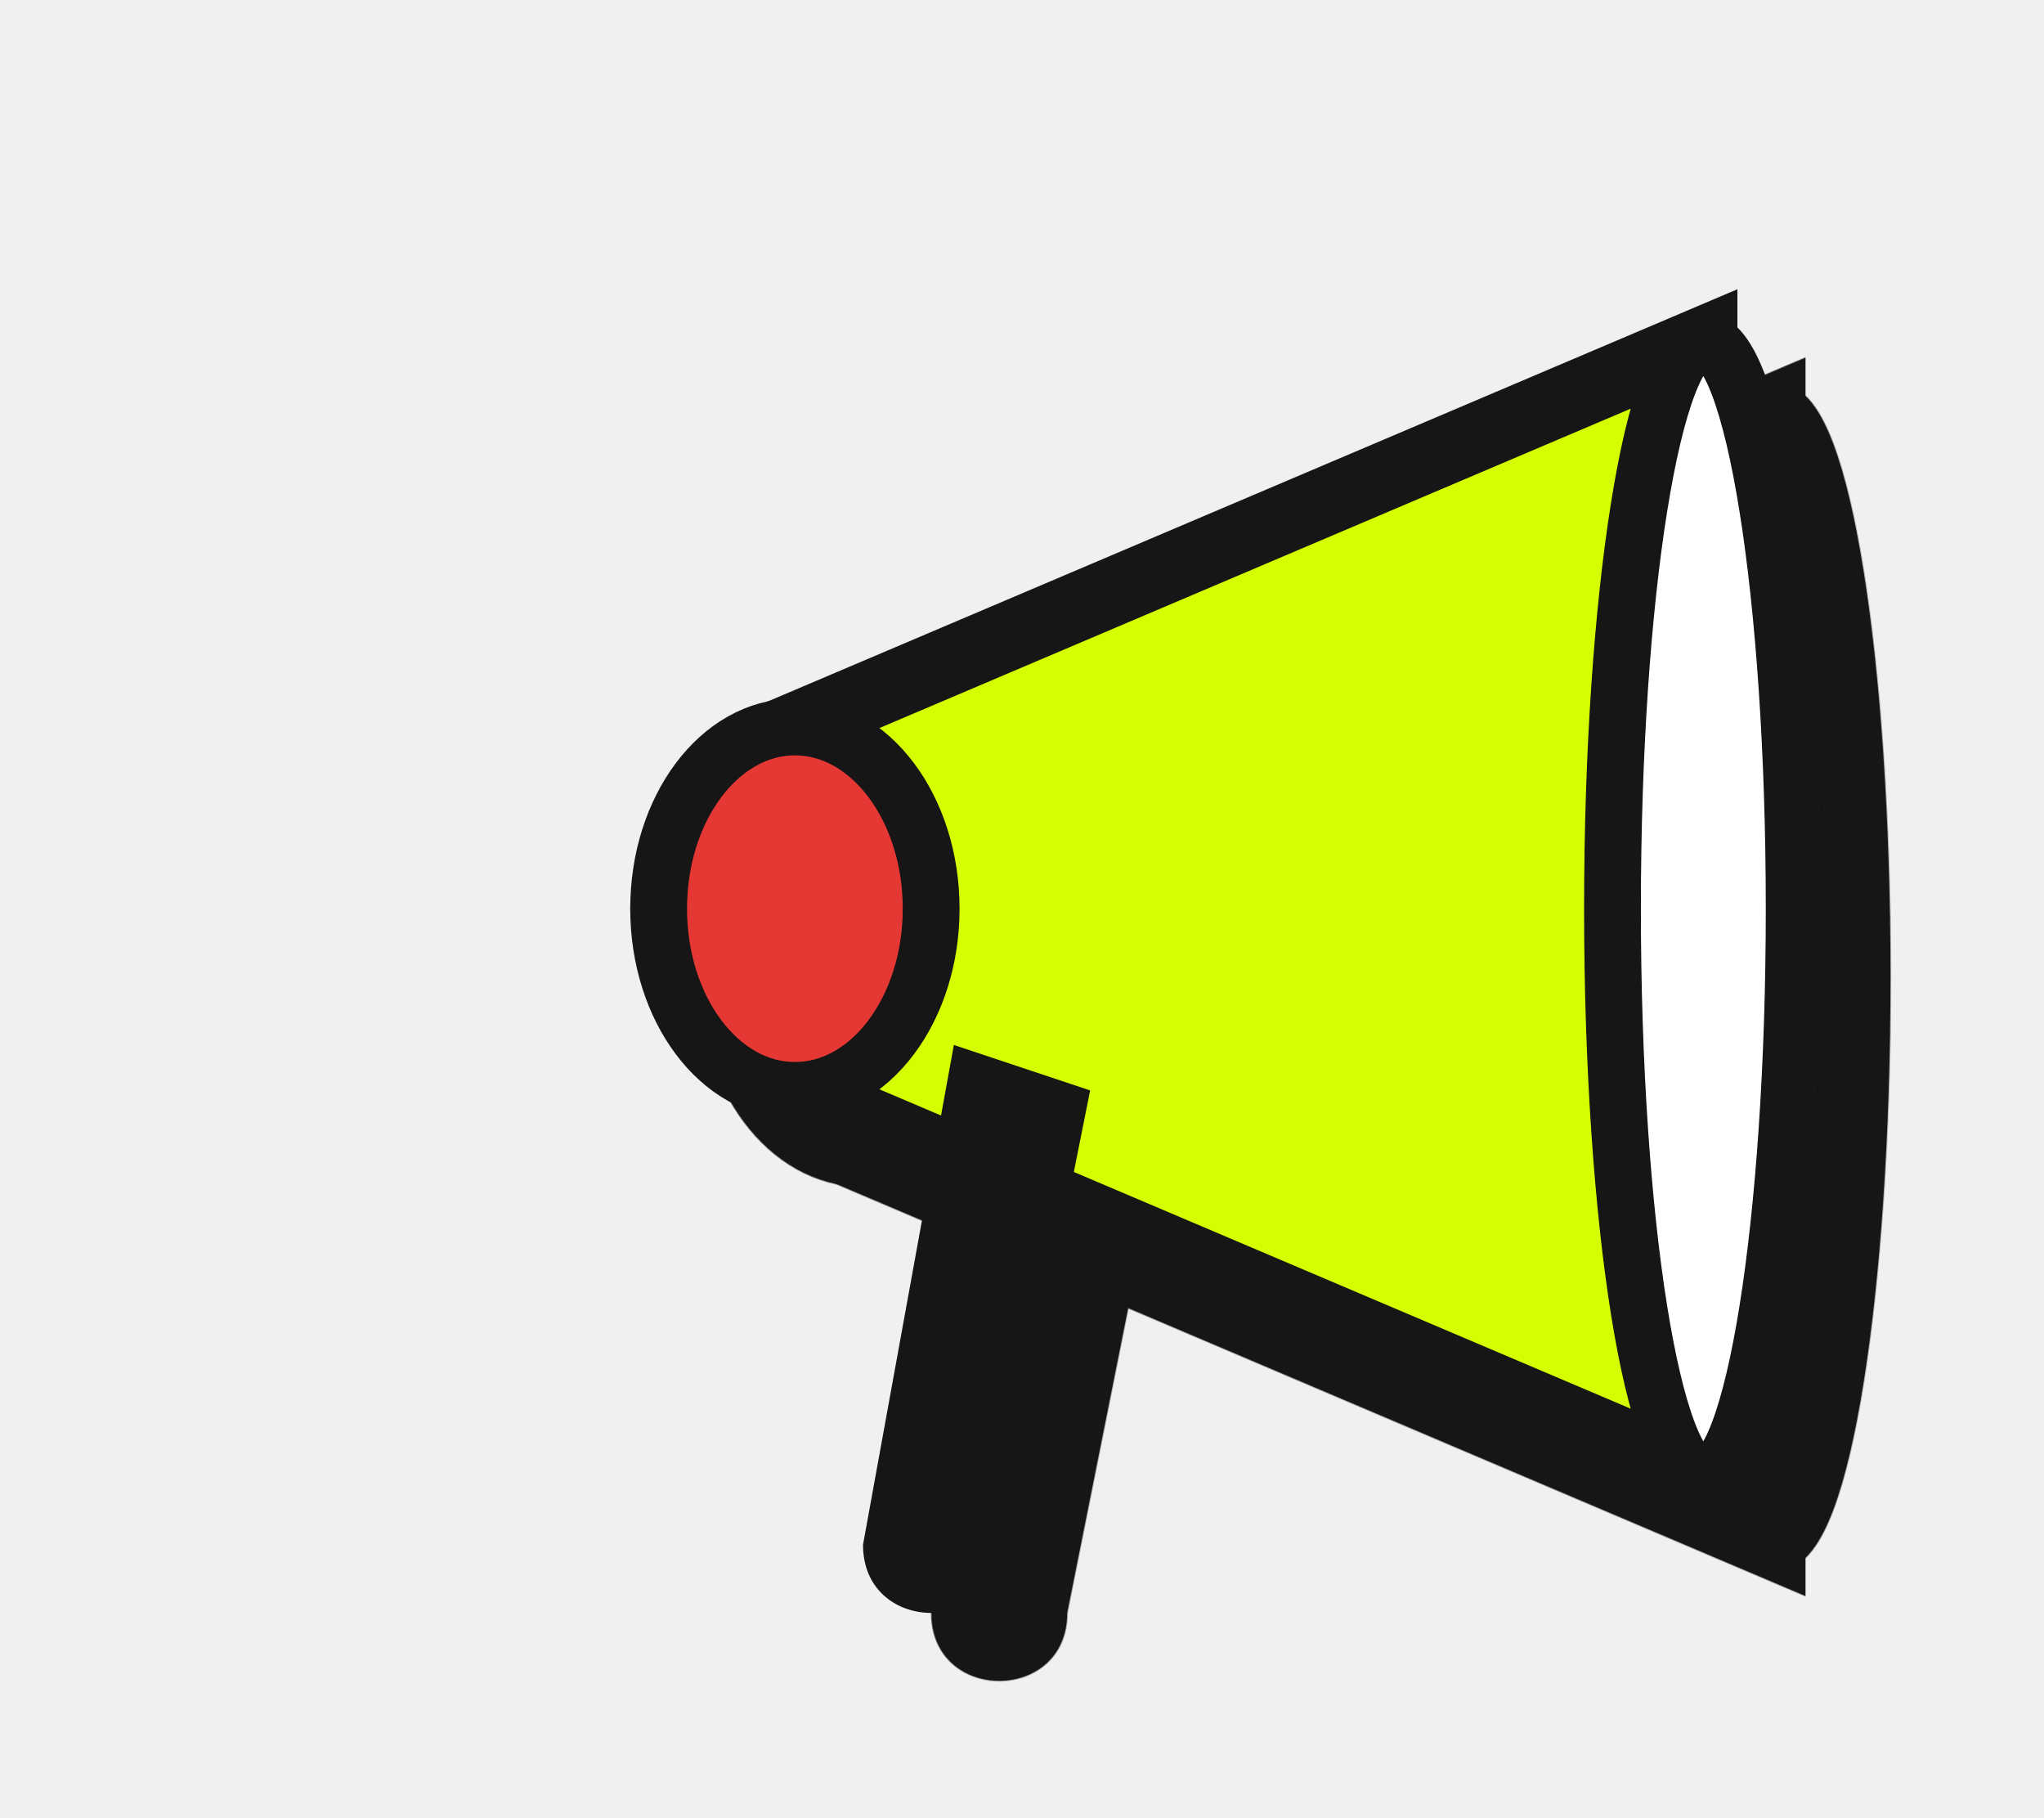
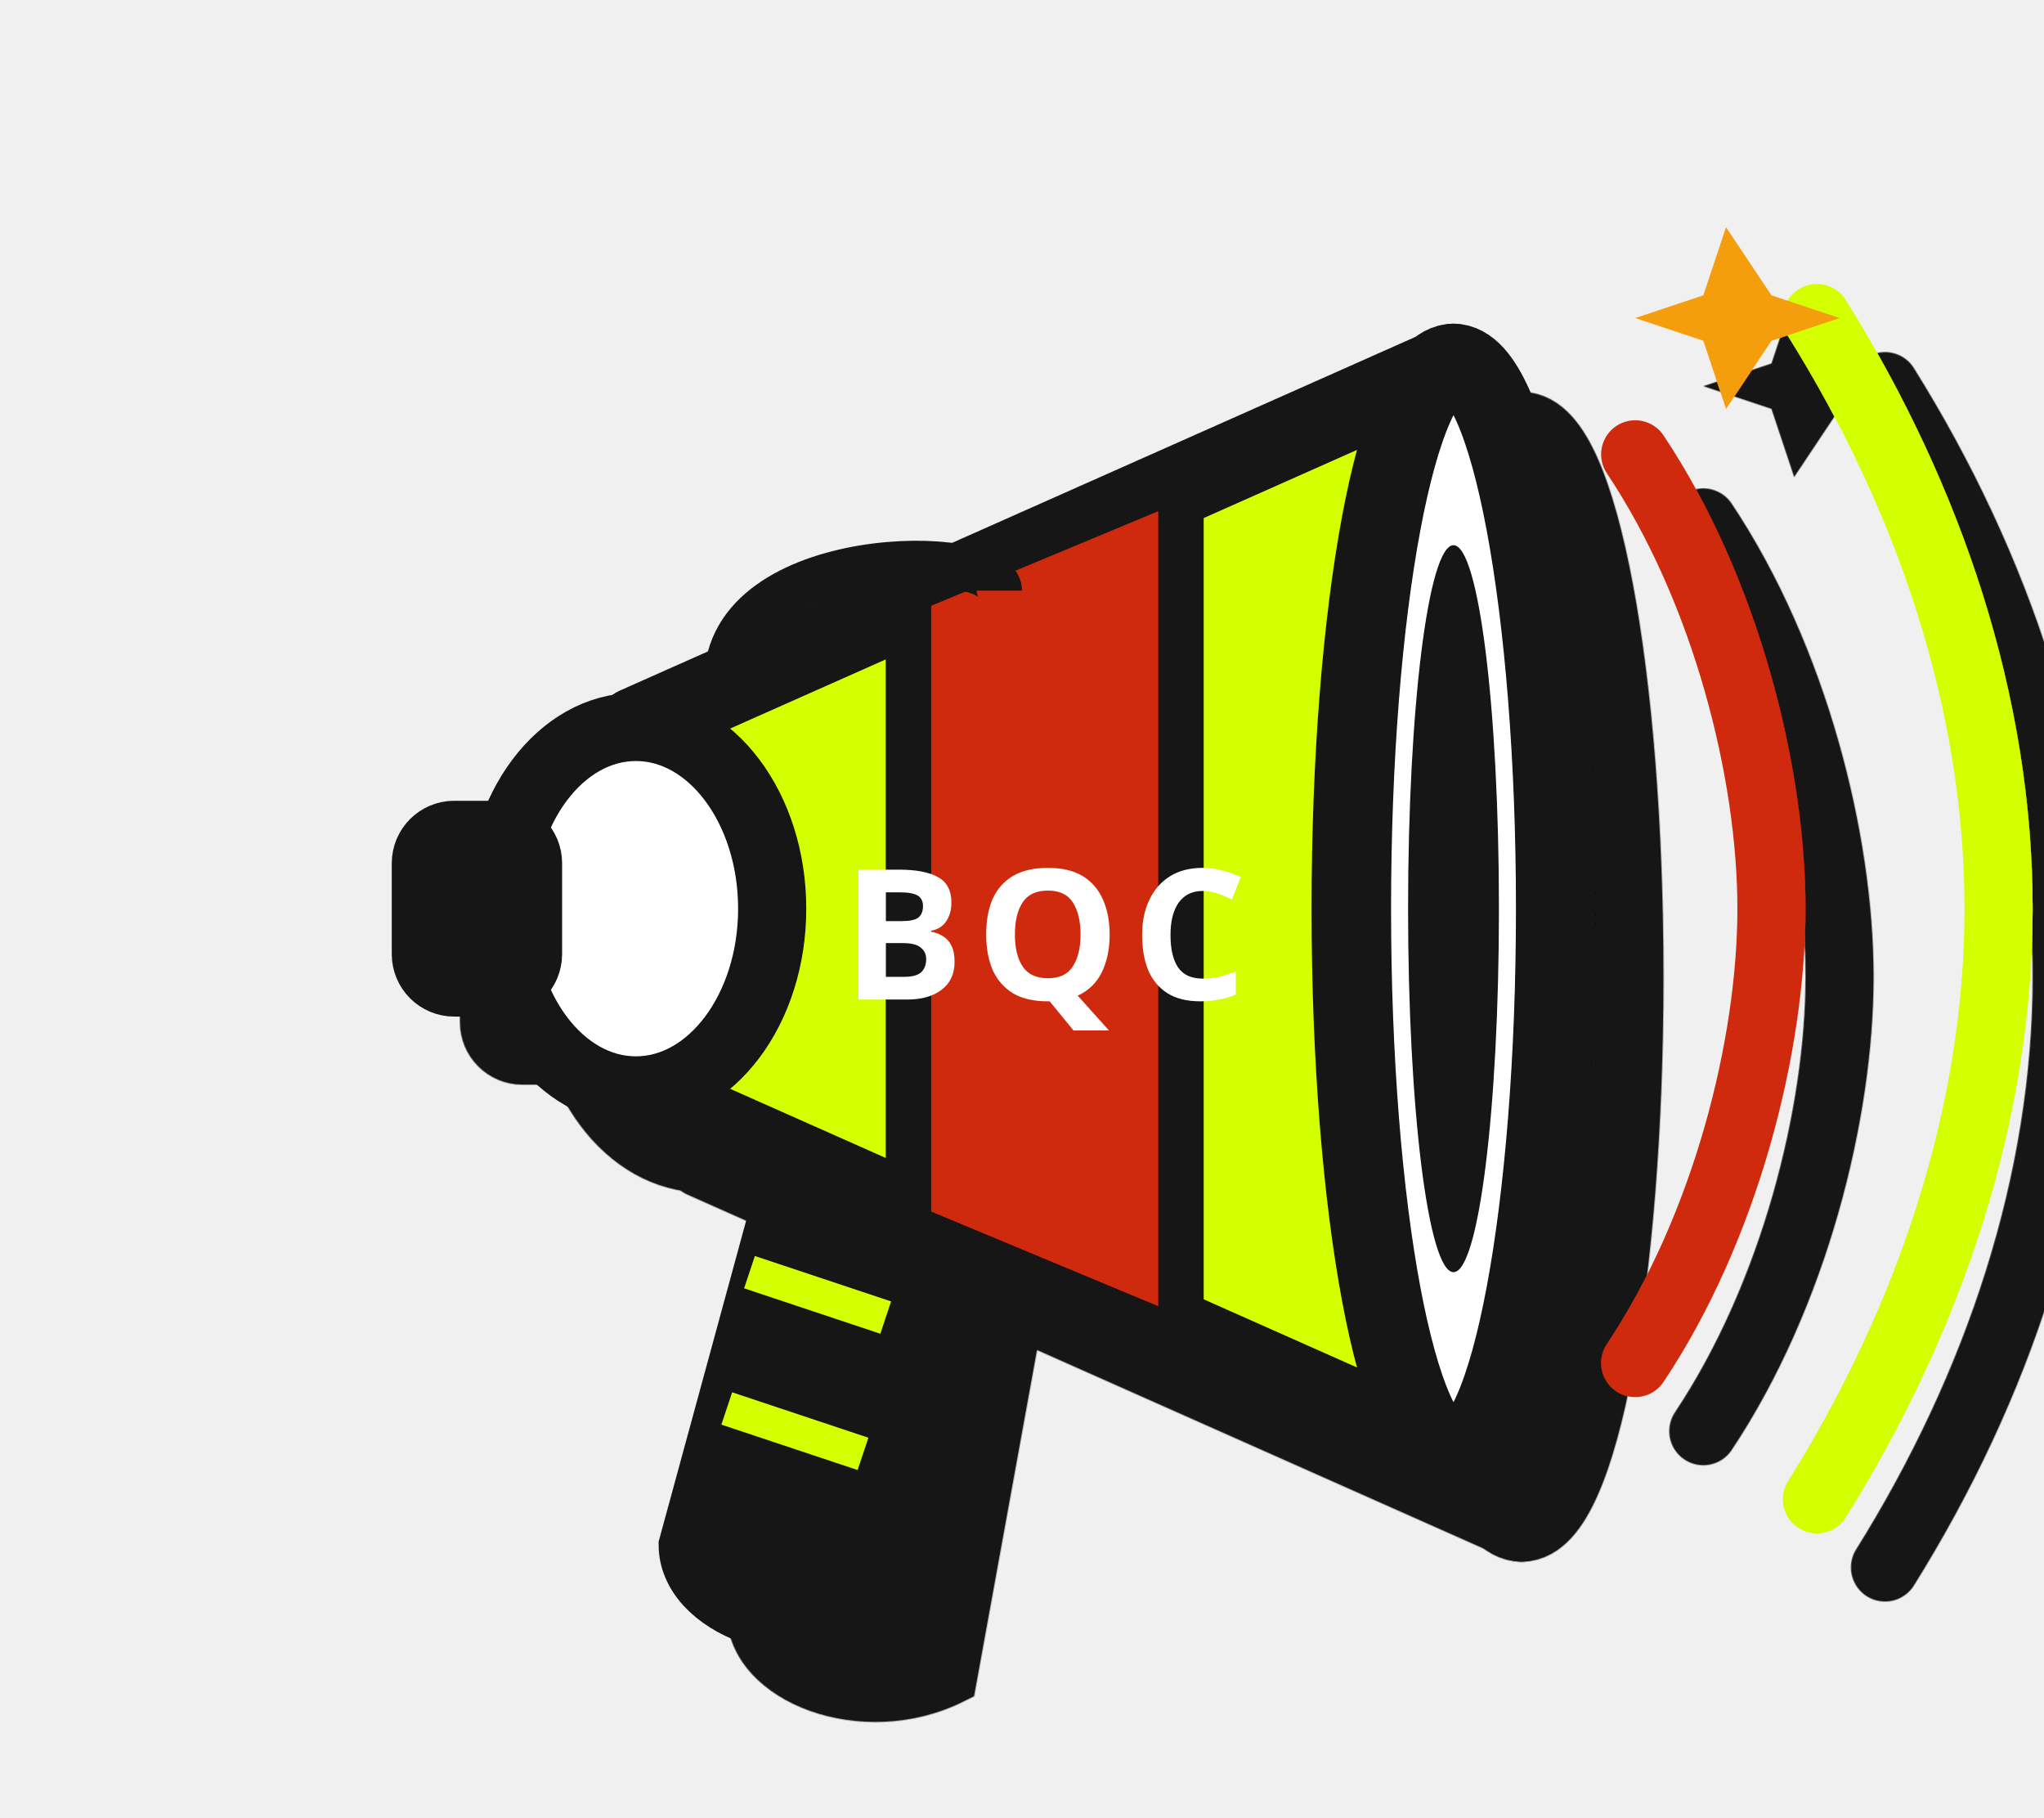
<svg xmlns="http://www.w3.org/2000/svg" viewBox="0 0 90 80" fill="none">
  <g filter="drop-shadow(3px 3px 0px #121212)">
-     <polygon points="35,32 75,15 75,65 35,48" fill="#D4FF00" stroke="#121212" stroke-width="3" />
-     <ellipse cx="35" cy="40" rx="6" ry="8" fill="#E53935" stroke="#121212" stroke-width="2.5" />
-     <ellipse cx="75" cy="40" rx="4" ry="25" fill="#FFFFFF" stroke="#121212" stroke-width="2.5" />
-     <path d="M42 46 L38 68 C38 72 44 72 44 68 L48 48" fill="#121212" />
+     <path d="M72 20 C76 26 78 34 78 40 C78 46 76 54 72 60" stroke="#CF2B09" stroke-width="3" stroke-linecap="round" fill="none" />
+     <path d="M80 14 C85 22 88 31 88 40 C88 49 85 58 80 66" stroke="#D4FF00" stroke-width="3" stroke-linecap="round" fill="none" />
+     <polygon points="76,10 78,13 81,14 78,15 76,18 75,15 72,14 75,13" fill="#F59E0B" />
+     <path d="M36 46 L30 68 C30 71 35 73 39 71 L43 49" fill="#121212" stroke="#121212" stroke-width="2" />
+     <line x1="33" y1="56" x2="39" y2="58" stroke="#D4FF00" stroke-width="1.5" />
+     <line x1="32" y1="62" x2="38" y2="64" stroke="#D4FF00" stroke-width="1.5" />
+     <polygon points="28,32 64,16 64,64 28,48" fill="#D4FF00" stroke="#121212" stroke-width="3.5" stroke-linejoin="round" />
+     <polygon points="40,26 52,21 52,59 40,54" fill="#CF2B09" stroke="#121212" stroke-width="2" />
+     <text x="46" y="44" font-family="'Space Grotesk', sans-serif" font-weight="900" font-size="8" fill="#FFFFFF" text-anchor="middle" letter-spacing="0.5">BQC</text>
+     <ellipse cx="28" cy="40" rx="6" ry="8" fill="#FFFFFF" stroke="#121212" stroke-width="3" />
+     <rect x="18" y="36" width="6" height="8" rx="2" fill="#121212" stroke="#121212" stroke-width="1.5" />
+     <ellipse cx="64" cy="40" rx="4.5" ry="24" fill="#FFFFFF" stroke="#121212" stroke-width="3.5" />
+     <ellipse cx="64" cy="40" rx="2" ry="16" fill="#121212" />
+     <path d="M32 30 C32 24 44 24 44 26" stroke="#121212" stroke-width="2" fill="none" />
  </g>
</svg>
